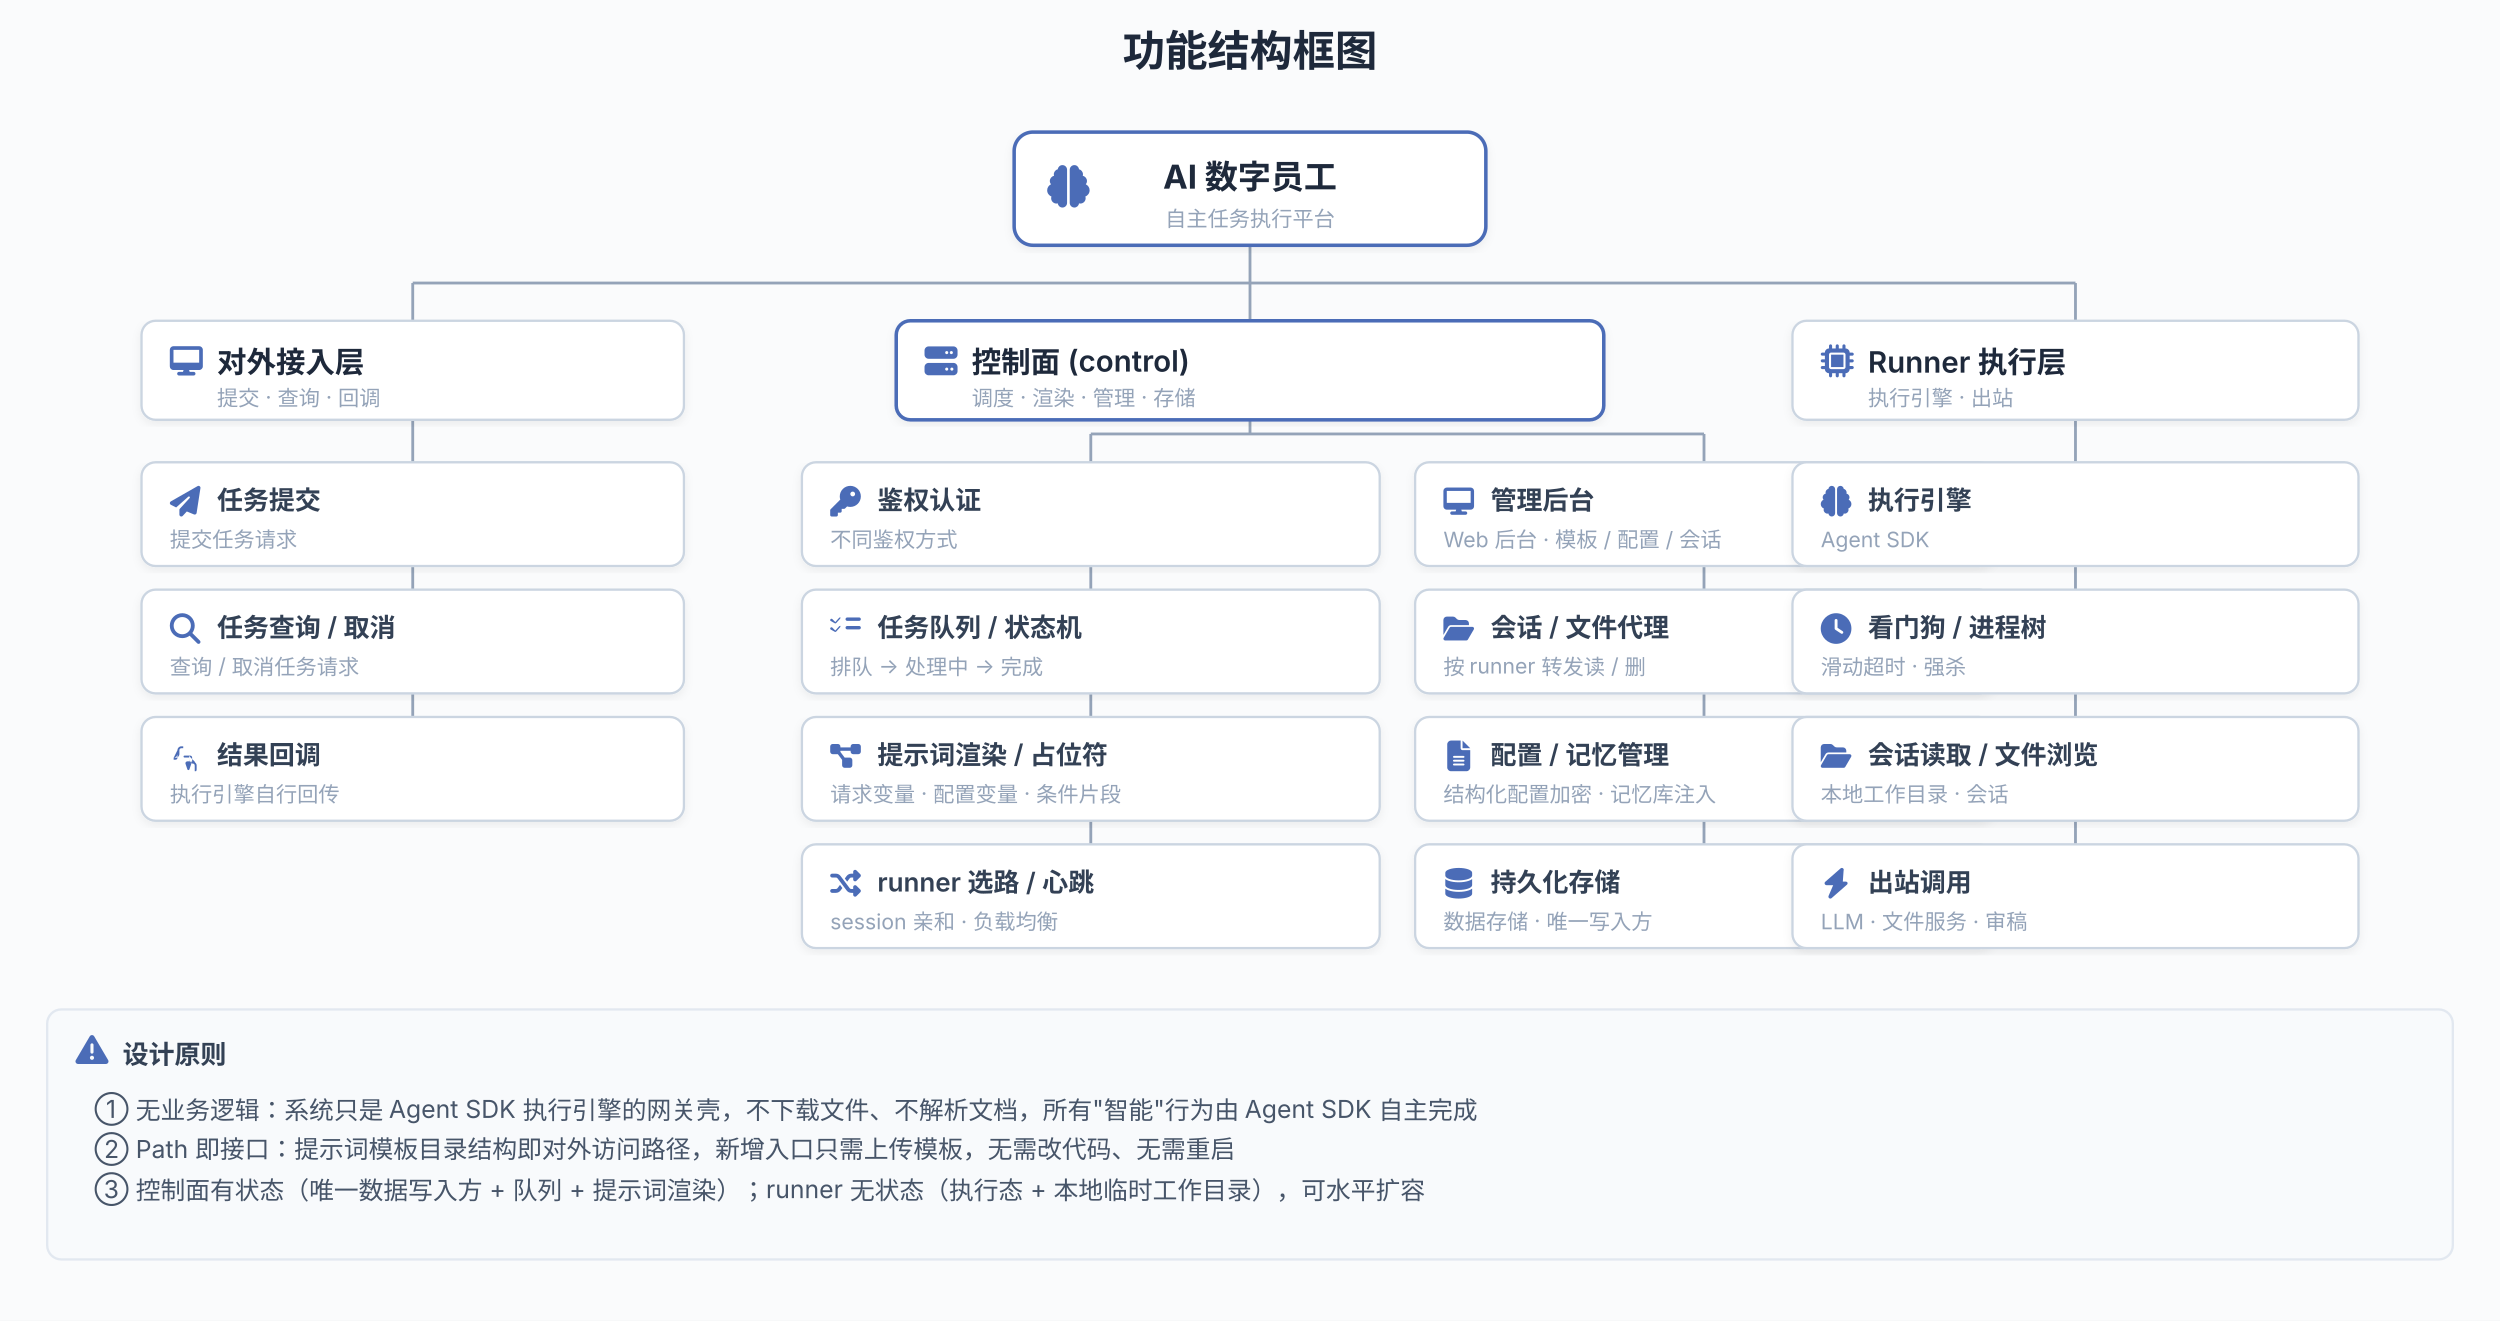
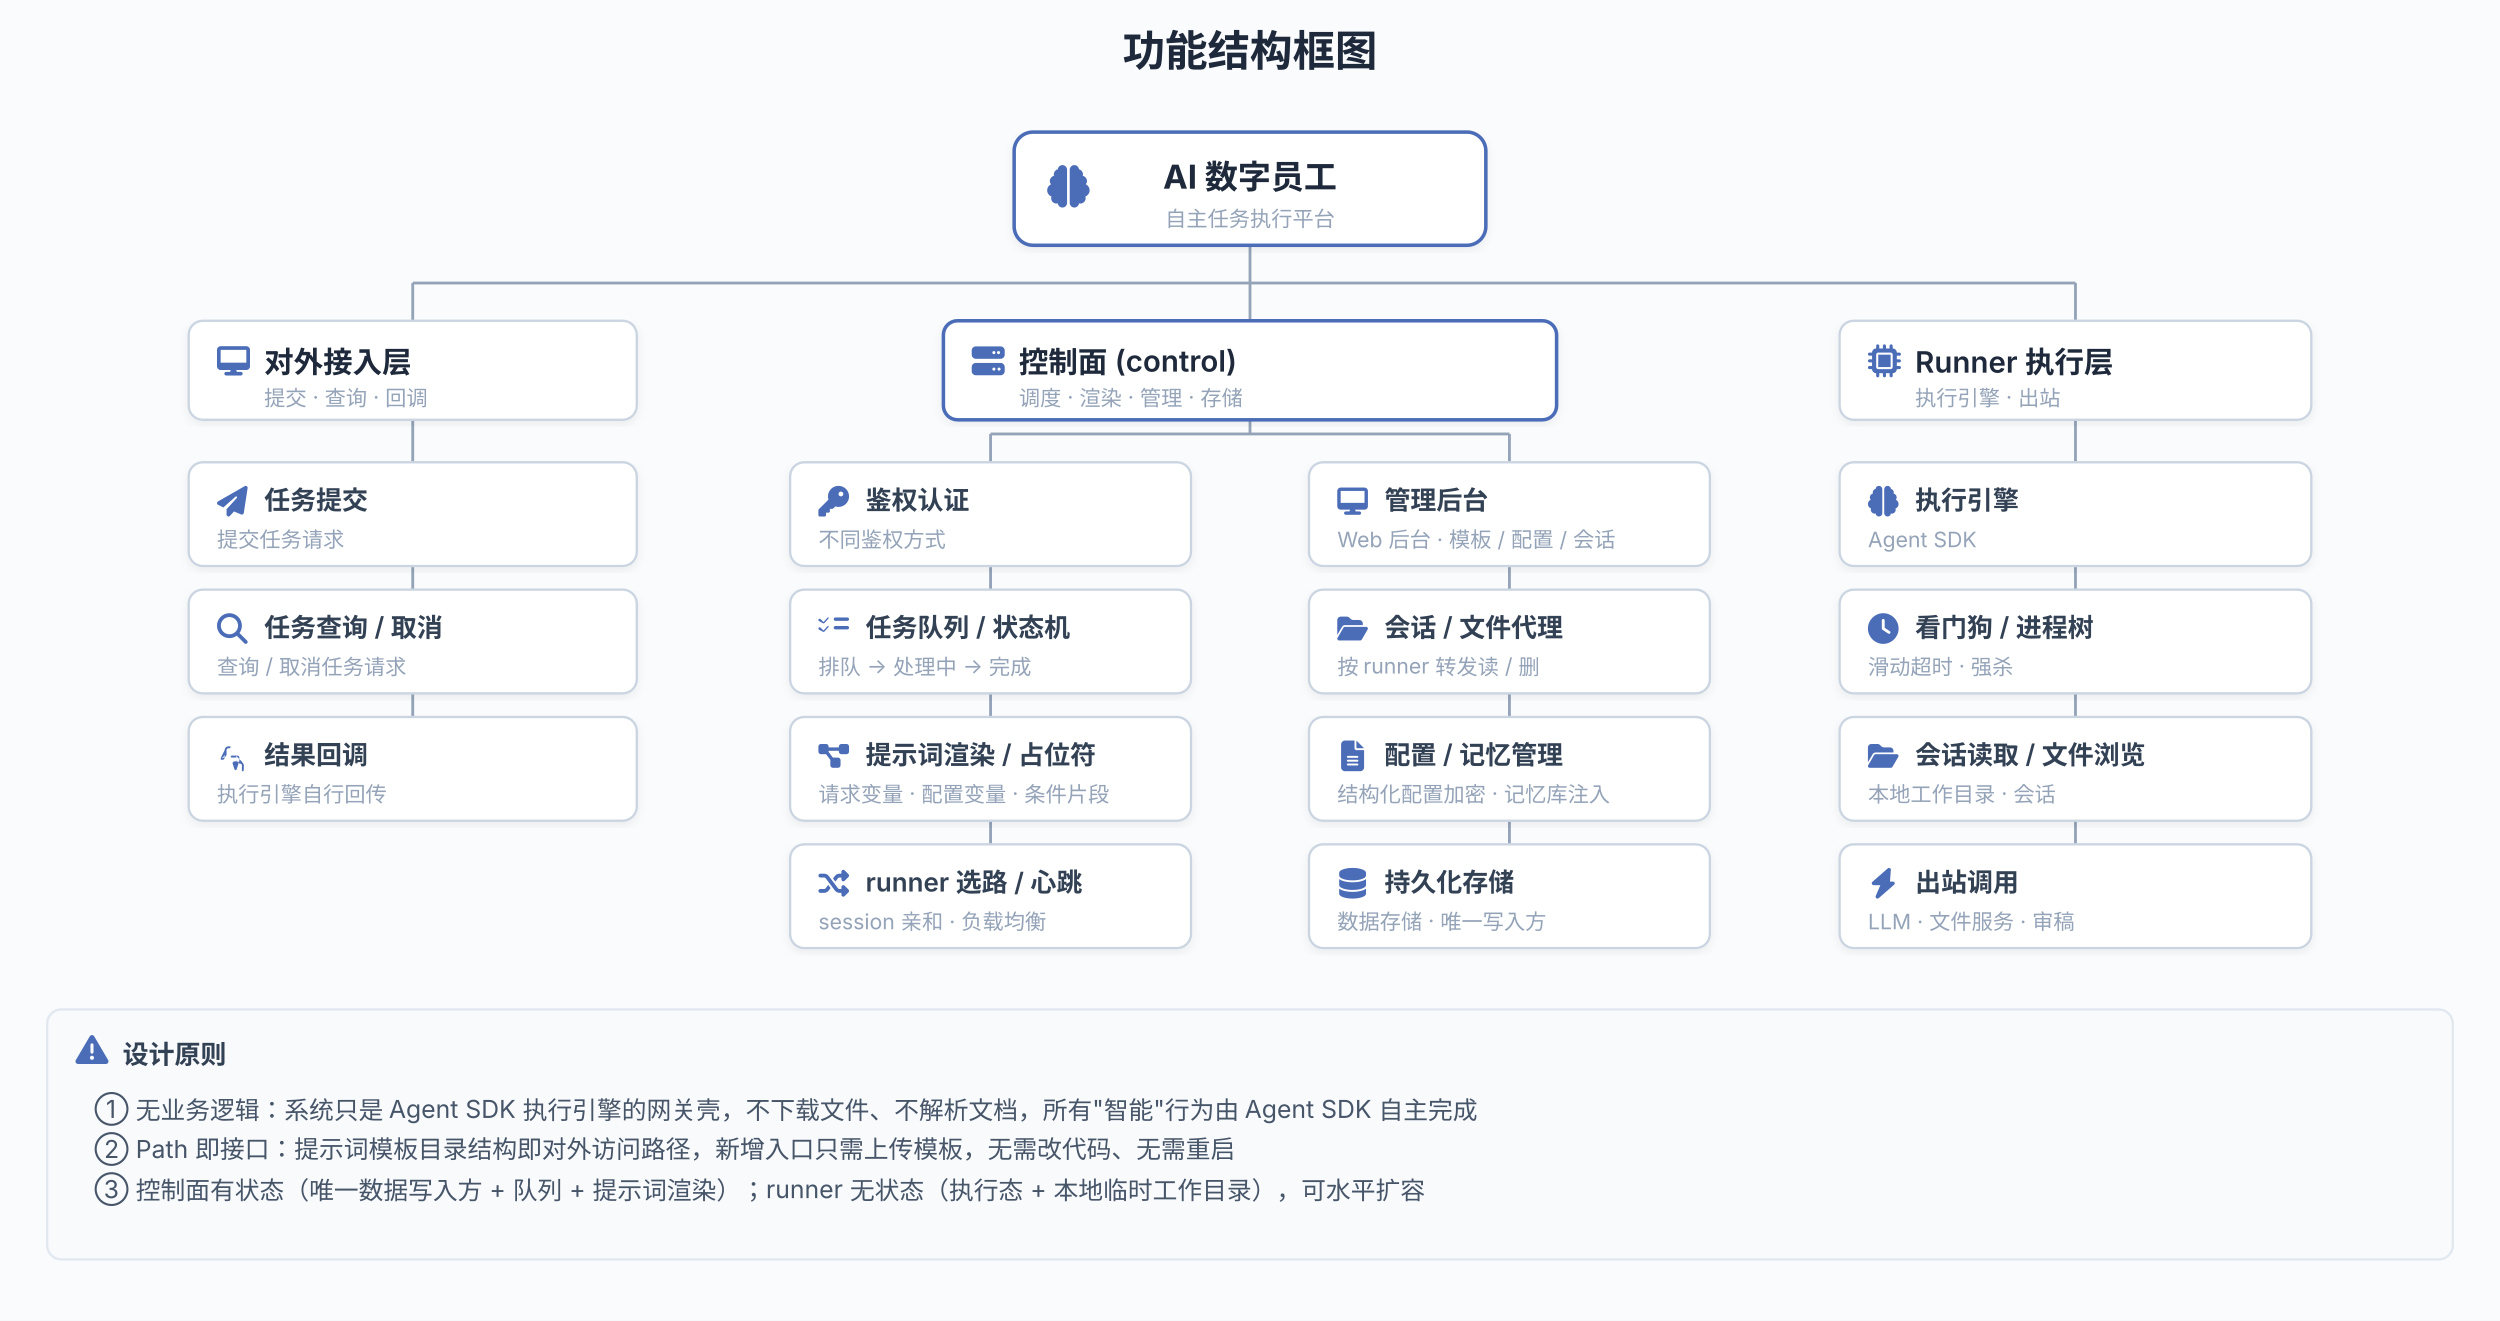
<svg xmlns="http://www.w3.org/2000/svg" viewBox="0 0 1060 560" font-family="system-ui, -apple-system, 'Noto Sans SC', sans-serif">
  <defs>
    <marker id="arr" markerWidth="8" markerHeight="6" refX="8" refY="3" orient="auto">
      <path d="M0,0 L8,3 L0,6 Z" fill="#94a3b8" />
    </marker>
    <filter id="sh" x="-3%" y="-3%" width="110%" height="110%">
      <feDropShadow dx="0" dy="1.5" stdDeviation="2" flood-color="#000" flood-opacity="0.06" />
    </filter>
    <symbol id="fa-desktop" viewBox="0 0 576 512">
      <path d="M64 0C28.7 0 0 28.7 0 64V352c0 35.3 28.7 64 64 64H240l-10.7 32H160c-17.7 0-32 14.3-32 32s14.3 32 32 32H416c17.7 0 32-14.3 32-32s-14.3-32-32-32H346.7L336 416H512c35.3 0 64-28.7 64-64V64c0-35.3-28.7-64-64-64H64zM512 64V288H64V64H512z" />
    </symbol>
    <symbol id="fa-brain" viewBox="0 0 512 512">
      <path d="M184 0c30.9 0 56 25.1 56 56V456c0 30.9-25.1 56-56 56c-28.9 0-52.7-21.9-55.7-50.1c-5.2 1.4-10.7 2.1-16.3 2.1c-35.3 0-64-28.7-64-64c0-7.4 1.3-14.6 3.6-21.2C21.4 367.4 0 338.2 0 304c0-31.9 18.7-59.5 45.8-72.3C37.1 220.8 32 207 32 192c0-30.7 21.6-56.3 50.4-62.6C80.8 123.9 80 118 80 112c0-29.9 20.6-55.1 48.3-62.1C131.3 21.9 155.1 0 184 0zM328 0c28.9 0 52.6 21.9 55.7 49.9c27.8 7 48.3 32.1 48.3 62.1c0 6-.8 11.9-2.4 17.4c28.8 6.2 50.4 31.9 50.4 62.6c0 15-5.1 28.8-13.8 39.7C493.3 244.5 512 272.1 512 304c0 34.2-21.4 63.4-51.6 74.8c2.3 6.6 3.6 13.8 3.6 21.2c0 35.3-28.7 64-64 64c-5.6 0-11.1-.7-16.3-2.1c-3 28.2-26.8 50.1-55.7 50.1c-30.9 0-56-25.1-56-56V56c0-30.9 25.1-56 56-56z" />
    </symbol>
    <symbol id="fa-server" viewBox="0 0 512 512">
      <path d="M64 32C28.7 32 0 60.7 0 96v64c0 35.3 28.7 64 64 64H448c35.3 0 64-28.7 64-64V96c0-35.3-28.7-64-64-64H64zm280 72a24 24 0 1 1 0 48 24 24 0 1 1 0-48zm48 24a24 24 0 1 1 48 0 24 24 0 1 1 -48 0zM64 288c-35.3 0-64 28.7-64 64v64c0 35.3 28.7 64 64 64H448c35.3 0 64-28.7 64-64V352c0-35.3-28.7-64-64-64H64zm280 72a24 24 0 1 1 0 48 24 24 0 1 1 0-48zm56 24a24 24 0 1 1 48 0 24 24 0 1 1 -48 0z" />
    </symbol>
    <symbol id="fa-database" viewBox="0 0 448 512">
      <path d="M448 80v48c0 44.2-100.3 80-224 80S0 172.2 0 128V80C0 35.8 100.3 0 224 0S448 35.8 448 80zM393.2 214.7c20.8-7.4 39.9-16.9 54.8-28.6V288c0 44.2-100.3 80-224 80S0 332.2 0 288V186.1c14.9 11.8 34 21.2 54.8 28.6C99.7 230.7 159.5 240 224 240s124.3-9.3 169.2-25.3zM0 346.1c14.9 11.8 34 21.2 54.8 28.6C99.7 390.7 159.5 400 224 400s124.3-9.3 169.2-25.3c20.8-7.4 39.9-16.9 54.8-28.6V432c0 44.2-100.3 80-224 80S0 476.2 0 432V346.1z" />
    </symbol>
    <symbol id="fa-diagram" viewBox="0 0 576 512">
      <path d="M0 80C0 53.5 21.5 32 48 32h96c26.5 0 48 21.5 48 48V96H384V80c0-26.5 21.5-48 48-48h96c26.5 0 48 21.5 48 48v96c0 26.5-21.5 48-48 48H432c-26.5 0-48-21.5-48-48V160H192v16c0 1.7-.1 3.4-.3 5L272 288h96c26.5 0 48 21.5 48 48v96c0 26.5-21.5 48-48 48H272c-26.5 0-48-21.5-48-48V336c0-1.7 .1-3.4 .3-5L144 224H48c-26.5 0-48-21.5-48-48V80z" />
    </symbol>
    <symbol id="fa-shuffle" viewBox="0 0 512 512">
      <path d="M403.8 34.4c12-5 25.7-2.2 34.9 6.9l64 64c6 6 9.4 14.1 9.4 22.6s-3.4 16.6-9.4 22.6l-64 64c-9.2 9.2-22.9 11.9-34.9 6.9s-19.8-16.6-19.8-29.6V160H352c-10.1 0-19.6 4.7-25.6 12.8L284 229.3 244 176l31.2-41.6C293.3 110.2 321.8 96 352 96h32V64c0-12.9 7.8-24.6 19.8-29.6zM164 282.7L204 336l-31.2 41.6C154.7 401.8 126.2 416 96 416H32c-17.7 0-32-14.3-32-32s14.3-32 32-32H96c10.1 0 19.6-4.7 25.6-12.8L164 282.7zm274.6 188c-9.2 9.2-22.9 11.9-34.9 6.9s-19.8-16.6-19.8-29.6V416H352c-30.2 0-58.7-14.2-76.8-38.4L121.6 172.8c-6-8.1-15.5-12.8-25.6-12.8H32c-17.7 0-32-14.3-32-32s14.3-32 32-32H96c30.2 0 58.7 14.2 76.8 38.4L326.4 339.2c6 8.1 15.5 12.8 25.6 12.8h32V320c0-12.9 7.8-24.6 19.8-29.6s25.7-2.2 34.9 6.9l64 64c6 6 9.4 14.1 9.4 22.6s-3.4 16.6-9.4 22.6l-64 64z" />
    </symbol>
    <symbol id="fa-file-lines" viewBox="0 0 384 512">
      <path d="M64 0C28.7 0 0 28.7 0 64V448c0 35.3 28.7 64 64 64H320c35.3 0 64-28.7 64-64V160H256c-17.7 0-32-14.3-32-32V0H64zM256 0V128H384L256 0zM112 256H272c8.8 0 16 7.2 16 16s-7.2 16-16 16H112c-8.8 0-16-7.2-16-16s7.2-16 16-16zm0 64H272c8.8 0 16 7.2 16 16s-7.2 16-16 16H112c-8.8 0-16-7.2-16-16s7.2-16 16-16zm0 64H272c8.8 0 16 7.2 16 16s-7.2 16-16 16H112c-8.8 0-16-7.2-16-16s7.2-16 16-16z" />
    </symbol>
    <symbol id="fa-magnifying-glass" viewBox="0 0 512 512">
      <path d="M416 208c0 45.9-14.9 88.3-40 122.7L502.6 457.4c12.5 12.5 12.5 32.8 0 45.3s-32.8 12.5-45.3 0L330.7 376c-34.4 25.2-76.8 40-122.7 40C93.1 416 0 322.9 0 208S93.1 0 208 0S416 93.1 416 208zM208 352a144 144 0 1 0 0-288 144 144 0 1 0 0 288z" />
    </symbol>
    <symbol id="fa-paper-plane" viewBox="0 0 512 512">
      <path d="M498.1 5.6c10.1 7 15.4 19.1 13.5 31.2l-64 416c-1.5 9.7-7.4 18.2-16 23s-18.9 5.4-28 1.6L284 427.7l-68.5 74.1c-8.9 9.7-22.9 12.9-35.2 8.1S160 493.2 160 480V396.4c0-4 1.5-7.8 4.2-10.7L331.8 202.8c5.8-6.3 5.6-16-.4-22s-15.7-6.4-22-.7L106 360.8 17.7 316.6C7.1 311.3 .3 300.7 0 288.9s5.9-22.8 16.1-28.7l448-256c10.7-6.1 23.9-5.5 34 1.4z" />
    </symbol>
    <symbol id="fa-microchip" viewBox="0 0 512 512">
      <path d="M176 24c0-13.3-10.7-24-24-24s-24 10.7-24 24V64c-35.3 0-64 28.7-64 64H24c-13.3 0-24 10.7-24 24s10.7 24 24 24H64v56H24c-13.3 0-24 10.7-24 24s10.7 24 24 24H64v56H24c-13.3 0-24 10.7-24 24s10.7 24 24 24H64c0 35.3 28.7 64 64 64v40c0 13.3 10.7 24 24 24s24-10.7 24-24V448h56v40c0 13.3 10.7 24 24 24s24-10.7 24-24V448h56v40c0 13.3 10.7 24 24 24s24-10.7 24-24V448c35.3 0 64-28.7 64-64h40c13.3 0 24-10.7 24-24s-10.7-24-24-24H448V280h40c13.3 0 24-10.7 24-24s-10.7-24-24-24H448V176h40c13.3 0 24-10.7 24-24s-10.7-24-24-24H448c0-35.3-28.7-64-64-64V24c0-13.3-10.7-24-24-24s-24 10.7-24 24V64H280V24c0-13.3-10.7-24-24-24s-24 10.7-24 24V64H176V24zM160 128H352c17.7 0 32 14.3 32 32V352c0 17.7-14.3 32-32 32H160c-17.7 0-32-14.3-32-32V160c0-17.7 14.3-32 32-32zm192 32H160V352H352V160z" />
    </symbol>
    <symbol id="fa-key" viewBox="0 0 512 512">
      <path d="M336 352c97.2 0 176-78.8 176-176S433.2 0 336 0S160 78.8 160 176c0 18.7 2.9 36.8 8.3 53.7L7 391c-4.5 4.5-7 10.6-7 17v80c0 13.3 10.7 24 24 24h80c13.3 0 24-10.7 24-24V448h40c13.3 0 24-10.7 24-24V384h40c6.4 0 12.5-2.5 17-7l33.3-33.3c16.9 5.4 35 8.3 53.7 8.3zM376 96a40 40 0 1 1 0 80 40 40 0 1 1 0-80z" />
    </symbol>
    <symbol id="fa-list-check" viewBox="0 0 576 512">
      <path d="M184.1 38.2c9.9 8.9 10.7 24 1.8 33.9l-72 80c-4.4 4.9-10.6 7.8-17.2 7.9s-12.9-2.4-17.6-7L7 113C-2.3 103.6-2.3 88.4 7 79s24.6-9.4 33.9 0l55.1 55.1 71.1-79c8.9-9.9 24-10.7 33.9-1.8zm0 160c9.9 8.9 10.7 24 1.8 33.9l-72 80c-4.4 4.9-10.6 7.8-17.2 7.9s-12.9-2.4-17.6-7L7 273c-9.4-9.4-9.4-24.6 0-33.9s24.6-9.4 33.9 0l55.1 55.1 71.1-79c8.9-9.9 24-10.7 33.9-1.8zM288 80c0 17.7 14.3 32 32 32h224c17.7 0 32-14.3 32-32s-14.3-32-32-32H320c-17.7 0-32 14.3-32 32zm0 160c0 17.7 14.3 32 32 32h224c17.7 0 32-14.3 32-32s-14.3-32-32-32H320c-17.7 0-32 14.3-32 32z" />
    </symbol>
    <symbol id="fa-clock" viewBox="0 0 512 512">
      <path d="M256 0a256 256 0 1 1 0 512A256 256 0 1 1 256 0zM232 120V256c0 8 4 15.5 10.7 20l96 64c11 7.4 25.9 4.4 33.3-6.7s4.4-25.9-6.7-33.3L280 243.2V120c0-13.3-10.7-24-24-24s-24 10.7-24 24z" />
    </symbol>
    <symbol id="fa-bolt" viewBox="0 0 448 512">
      <path d="M349.4 44.6c5.9-13.7 1.5-29.7-10.6-38.5s-28.6-8-39.9 1.8l-256 224c-10 8.8-13.6 22.9-8.9 34.9S50.7 288 64 288H175.5L98.6 467.4c-5.9 13.7-1.5 29.7 10.6 38.5s28.6 8 39.9-1.8l256-224c10-8.8 13.6-22.9 8.9-34.9s-16.6-16.6-29.9-17H336.5L349.4 44.6z" />
    </symbol>
    <symbol id="fa-folder-open" viewBox="0 0 576 512">
      <path d="M88.7 223.8L0 375.8V96C0 60.7 28.7 32 64 32H181.5c17 0 33.3 6.7 45.3 18.7l26.5 26.5c12 12 28.3 18.7 45.3 18.7H416c35.3 0 64 28.7 64 64v32H144c-22.8 0-43.8 12.1-55.3 31.8zm27.6 16.1C122.1 230 132.6 224 144 224H544c11.5 0 22 6.1 27.7 16.1s5.7 22.2-.1 32.1l-112 192C453.9 474 443.4 480 432 480H32c-11.5 0-22-6.1-27.7-16.1s-5.7-22.2 .1-32.1l112-192z" />
    </symbol>
    <symbol id="fa-route" viewBox="0 0 512 512">
      <path d="M320 256l96 96c4.6 4.6 5.9 11.5 3.5 17.4s-8.3 9.9-14.8 9.9l-32 0 0-96c0-17.7-14.3-32-32-32l-96 0c-8.8 0-16 7.2-16 16s7.2 16 16 16l80 0 0 64-32 0c-9.7 0-18.8 4.4-25 11.9s-8.5 16.7-6.5 25.9l32 96c2.5 7.5 9.4 12.4 17.2 12.4s14.7-4.9 17.2-12.4l32-96c2-9.2 1.1-18.7-6.5-25.9s-15.3-11.9-25-11.9zM416 416c0-17.7-14.3-32-32-32l-32 0 0-32 32 0c35.3 0 64 28.7 64 64l0 64c0 35.3-28.7 64-64 64l-32 0 0 32 32 0c17.7 0 32-14.3 32-32l0-128zM64 288c35.3 0 64-28.7 64-64l0-64c0-35.3 28.7-64 64-64l32 0 0 32-32 0c-17.7 0-32 14.3-32 32l0 64c0 35.3-28.7 64-64 64l-32 0 0 32 32 0c17.7 0 32-14.3 32-32l0-128z" />
    </symbol>
    <symbol id="fa-warn" viewBox="0 0 512 512">
      <path d="M256 32c14.2 0 27.3 7.5 34.5 19.8l216 368c7.3 12.4 7.3 27.7 .2 40.1S486.3 480 472 480H40c-14.3 0-27.6-7.7-34.7-20.1s-7-27.8 .2-40.1l216-368C228.7 39.5 241.8 32 256 32zm0 128c-13.3 0-24 10.7-24 24V296c0 13.3 10.7 24 24 24s24-10.7 24-24V184c0-13.3-10.7-24-24-24zm32 224a32 32 0 1 0 -64 0 32 32 0 1 0 64 0z" />
    </symbol>
  </defs>
  <rect width="1060" height="560" fill="#fafbfc" />
  <text x="530" y="28" text-anchor="middle" fill="#1e293b" font-size="18" font-weight="700">功能结构框图</text>
  <g stroke="#94a3b8" stroke-width="1.2" fill="none">
    <line x1="530" y1="104" x2="530" y2="120" />
    <line x1="175" y1="120" x2="880" y2="120" />
    <line x1="175" y1="120" x2="175" y2="136" />
    <line x1="530" y1="120" x2="530" y2="136" />
    <line x1="880" y1="120" x2="880" y2="136" />
    <line x1="175" y1="178" x2="175" y2="326" />
    <line x1="880" y1="178" x2="880" y2="380" />
    <line x1="530" y1="178" x2="530" y2="184" />
-     <line x1="462.5" y1="184" x2="722.5" y2="184" />
-     <line x1="462.5" y1="184" x2="462.5" y2="380" />
-     <line x1="722.5" y1="184" x2="722.5" y2="380" />
+     <line x1="420" y1="184" x2="640" y2="184" />
+     <line x1="420" y1="184" x2="420" y2="380" />
+     <line x1="640" y1="184" x2="640" y2="380" />
  </g>
  <g filter="url(#sh)">
    <rect x="430" y="56" width="200" height="48" rx="8" fill="#fff" stroke="#4b6cb7" stroke-width="1.5" />
  </g>
  <use href="#fa-brain" x="444" y="70" width="18" height="18" fill="#4b6cb7" />
  <text x="530" y="80" text-anchor="middle" fill="#1e293b" font-size="14" font-weight="700">AI 数字员工</text>
  <text x="530" y="96" text-anchor="middle" fill="#94a3b8" font-size="9">自主任务执行平台</text>
  <g filter="url(#sh)">
-     <rect x="60" y="136" width="230" height="42" rx="6" fill="#fff" stroke="#cbd5e1" stroke-width="1" />
+     <rect x="80" y="136" width="190" height="42" rx="6" fill="#fff" stroke="#cbd5e1" stroke-width="1" />
  </g>
-   <use href="#fa-desktop" x="72" y="146" width="14" height="14" fill="#4b6cb7" />
-   <text x="92" y="158" fill="#1e293b" font-size="12.5" font-weight="600">对外接入层</text>
-   <text x="92" y="172" fill="#94a3b8" font-size="9">提交 · 查询 · 回调</text>
+   <use href="#fa-desktop" x="92" y="146" width="14" height="14" fill="#4b6cb7" />
+   <text x="112" y="158" fill="#1e293b" font-size="12.5" font-weight="600">对外接入层</text>
+   <text x="112" y="172" fill="#94a3b8" font-size="9">提交 · 查询 · 回调</text>
  <g filter="url(#sh)">
-     <rect x="380" y="136" width="300" height="42" rx="6" fill="#fff" stroke="#4b6cb7" stroke-width="1.5" />
+     <rect x="400" y="136" width="260" height="42" rx="6" fill="#fff" stroke="#4b6cb7" stroke-width="1.5" />
  </g>
-   <use href="#fa-server" x="392" y="146" width="14" height="14" fill="#4b6cb7" />
-   <text x="412" y="158" fill="#1e293b" font-size="12.5" font-weight="600">控制面 (control)</text>
-   <text x="412" y="172" fill="#94a3b8" font-size="9">调度 · 渲染 · 管理 · 存储</text>
+   <use href="#fa-server" x="412" y="146" width="14" height="14" fill="#4b6cb7" />
+   <text x="432" y="158" fill="#1e293b" font-size="12.5" font-weight="600">控制面 (control)</text>
+   <text x="432" y="172" fill="#94a3b8" font-size="9">调度 · 渲染 · 管理 · 存储</text>
  <g filter="url(#sh)">
-     <rect x="760" y="136" width="240" height="42" rx="6" fill="#fff" stroke="#cbd5e1" stroke-width="1" />
+     <rect x="780" y="136" width="200" height="42" rx="6" fill="#fff" stroke="#cbd5e1" stroke-width="1" />
  </g>
-   <use href="#fa-microchip" x="772" y="146" width="14" height="14" fill="#4b6cb7" />
-   <text x="792" y="158" fill="#1e293b" font-size="12.5" font-weight="600">Runner 执行层</text>
-   <text x="792" y="172" fill="#94a3b8" font-size="9">执行引擎 · 出站</text>
+   <use href="#fa-microchip" x="792" y="146" width="14" height="14" fill="#4b6cb7" />
+   <text x="812" y="158" fill="#1e293b" font-size="12.5" font-weight="600">Runner 执行层</text>
+   <text x="812" y="172" fill="#94a3b8" font-size="9">执行引擎 · 出站</text>
  <g filter="url(#sh)">
-     <rect x="60" y="196" width="230" height="44" rx="6" fill="#fff" stroke="#cbd5e1" stroke-width="1" />
+     <rect x="80" y="196" width="190" height="44" rx="6" fill="#fff" stroke="#cbd5e1" stroke-width="1" />
  </g>
-   <use href="#fa-paper-plane" x="72" y="206" width="13" height="13" fill="#4b6cb7" />
-   <text x="92" y="216" fill="#334155" font-size="11" font-weight="600">任务提交</text>
-   <text x="72" y="232" fill="#94a3b8" font-size="9">提交任务请求</text>
+   <use href="#fa-paper-plane" x="92" y="206" width="13" height="13" fill="#4b6cb7" />
+   <text x="112" y="216" fill="#334155" font-size="11" font-weight="600">任务提交</text>
+   <text x="92" y="232" fill="#94a3b8" font-size="9">提交任务请求</text>
  <g filter="url(#sh)">
-     <rect x="60" y="250" width="230" height="44" rx="6" fill="#fff" stroke="#cbd5e1" stroke-width="1" />
+     <rect x="80" y="250" width="190" height="44" rx="6" fill="#fff" stroke="#cbd5e1" stroke-width="1" />
  </g>
-   <use href="#fa-magnifying-glass" x="72" y="260" width="13" height="13" fill="#4b6cb7" />
-   <text x="92" y="270" fill="#334155" font-size="11" font-weight="600">任务查询 / 取消</text>
-   <text x="72" y="286" fill="#94a3b8" font-size="9">查询 / 取消任务请求</text>
+   <use href="#fa-magnifying-glass" x="92" y="260" width="13" height="13" fill="#4b6cb7" />
+   <text x="112" y="270" fill="#334155" font-size="11" font-weight="600">任务查询 / 取消</text>
+   <text x="92" y="286" fill="#94a3b8" font-size="9">查询 / 取消任务请求</text>
  <g filter="url(#sh)">
-     <rect x="60" y="304" width="230" height="44" rx="6" fill="#fff" stroke="#cbd5e1" stroke-width="1" />
+     <rect x="80" y="304" width="190" height="44" rx="6" fill="#fff" stroke="#cbd5e1" stroke-width="1" />
  </g>
-   <use href="#fa-route" x="72" y="314" width="13" height="13" fill="#4b6cb7" />
-   <text x="92" y="324" fill="#334155" font-size="11" font-weight="600">结果回调</text>
-   <text x="72" y="340" fill="#94a3b8" font-size="9">执行引擎自行回传</text>
+   <use href="#fa-route" x="92" y="314" width="13" height="13" fill="#4b6cb7" />
+   <text x="112" y="324" fill="#334155" font-size="11" font-weight="600">结果回调</text>
+   <text x="92" y="340" fill="#94a3b8" font-size="9">执行引擎自行回传</text>
  <g filter="url(#sh)">
-     <rect x="340" y="196" width="245" height="44" rx="6" fill="#fff" stroke="#cbd5e1" stroke-width="1" />
+     <rect x="335" y="196" width="170" height="44" rx="6" fill="#fff" stroke="#cbd5e1" stroke-width="1" />
  </g>
-   <use href="#fa-key" x="352" y="206" width="13" height="13" fill="#4b6cb7" />
-   <text x="372" y="216" fill="#334155" font-size="11" font-weight="600">鉴权认证</text>
-   <text x="352" y="232" fill="#94a3b8" font-size="9">不同鉴权方式</text>
+   <use href="#fa-key" x="347" y="206" width="13" height="13" fill="#4b6cb7" />
+   <text x="367" y="216" fill="#334155" font-size="11" font-weight="600">鉴权认证</text>
+   <text x="347" y="232" fill="#94a3b8" font-size="9">不同鉴权方式</text>
  <g filter="url(#sh)">
-     <rect x="340" y="250" width="245" height="44" rx="6" fill="#fff" stroke="#cbd5e1" stroke-width="1" />
+     <rect x="335" y="250" width="170" height="44" rx="6" fill="#fff" stroke="#cbd5e1" stroke-width="1" />
  </g>
-   <use href="#fa-list-check" x="352" y="260" width="13" height="13" fill="#4b6cb7" />
-   <text x="372" y="270" fill="#334155" font-size="11" font-weight="600">任务队列 / 状态机</text>
-   <text x="352" y="286" fill="#94a3b8" font-size="9">排队 → 处理中 → 完成</text>
+   <use href="#fa-list-check" x="347" y="260" width="13" height="13" fill="#4b6cb7" />
+   <text x="367" y="270" fill="#334155" font-size="11" font-weight="600">任务队列 / 状态机</text>
+   <text x="347" y="286" fill="#94a3b8" font-size="9">排队 → 处理中 → 完成</text>
  <g filter="url(#sh)">
-     <rect x="340" y="304" width="245" height="44" rx="6" fill="#fff" stroke="#cbd5e1" stroke-width="1" />
+     <rect x="335" y="304" width="170" height="44" rx="6" fill="#fff" stroke="#cbd5e1" stroke-width="1" />
  </g>
-   <use href="#fa-diagram" x="352" y="314" width="13" height="13" fill="#4b6cb7" />
-   <text x="372" y="324" fill="#334155" font-size="11" font-weight="600">提示词渲染 / 占位符</text>
-   <text x="352" y="340" fill="#94a3b8" font-size="9">请求变量 · 配置变量 · 条件片段</text>
+   <use href="#fa-diagram" x="347" y="314" width="13" height="13" fill="#4b6cb7" />
+   <text x="367" y="324" fill="#334155" font-size="11" font-weight="600">提示词渲染 / 占位符</text>
+   <text x="347" y="340" fill="#94a3b8" font-size="9">请求变量 · 配置变量 · 条件片段</text>
  <g filter="url(#sh)">
-     <rect x="340" y="358" width="245" height="44" rx="6" fill="#fff" stroke="#cbd5e1" stroke-width="1" />
+     <rect x="335" y="358" width="170" height="44" rx="6" fill="#fff" stroke="#cbd5e1" stroke-width="1" />
  </g>
-   <use href="#fa-shuffle" x="352" y="368" width="13" height="13" fill="#4b6cb7" />
-   <text x="372" y="378" fill="#334155" font-size="11" font-weight="600">runner 选路 / 心跳</text>
-   <text x="352" y="394" fill="#94a3b8" font-size="9">session 亲和 · 负载均衡</text>
+   <use href="#fa-shuffle" x="347" y="368" width="13" height="13" fill="#4b6cb7" />
+   <text x="367" y="378" fill="#334155" font-size="11" font-weight="600">runner 选路 / 心跳</text>
+   <text x="347" y="394" fill="#94a3b8" font-size="9">session 亲和 · 负载均衡</text>
  <g filter="url(#sh)">
-     <rect x="600" y="196" width="245" height="44" rx="6" fill="#fff" stroke="#cbd5e1" stroke-width="1" />
+     <rect x="555" y="196" width="170" height="44" rx="6" fill="#fff" stroke="#cbd5e1" stroke-width="1" />
  </g>
-   <use href="#fa-desktop" x="612" y="206" width="13" height="13" fill="#4b6cb7" />
-   <text x="632" y="216" fill="#334155" font-size="11" font-weight="600">管理后台</text>
-   <text x="612" y="232" fill="#94a3b8" font-size="9">Web 后台 · 模板 / 配置 / 会话</text>
+   <use href="#fa-desktop" x="567" y="206" width="13" height="13" fill="#4b6cb7" />
+   <text x="587" y="216" fill="#334155" font-size="11" font-weight="600">管理后台</text>
+   <text x="567" y="232" fill="#94a3b8" font-size="9">Web 后台 · 模板 / 配置 / 会话</text>
  <g filter="url(#sh)">
-     <rect x="600" y="250" width="245" height="44" rx="6" fill="#fff" stroke="#cbd5e1" stroke-width="1" />
+     <rect x="555" y="250" width="170" height="44" rx="6" fill="#fff" stroke="#cbd5e1" stroke-width="1" />
  </g>
-   <use href="#fa-folder-open" x="612" y="260" width="13" height="13" fill="#4b6cb7" />
-   <text x="632" y="270" fill="#334155" font-size="11" font-weight="600">会话 / 文件代理</text>
-   <text x="612" y="286" fill="#94a3b8" font-size="9">按 runner 转发读 / 删</text>
+   <use href="#fa-folder-open" x="567" y="260" width="13" height="13" fill="#4b6cb7" />
+   <text x="587" y="270" fill="#334155" font-size="11" font-weight="600">会话 / 文件代理</text>
+   <text x="567" y="286" fill="#94a3b8" font-size="9">按 runner 转发读 / 删</text>
  <g filter="url(#sh)">
-     <rect x="600" y="304" width="245" height="44" rx="6" fill="#fff" stroke="#cbd5e1" stroke-width="1" />
+     <rect x="555" y="304" width="170" height="44" rx="6" fill="#fff" stroke="#cbd5e1" stroke-width="1" />
  </g>
-   <use href="#fa-file-lines" x="612" y="314" width="13" height="13" fill="#4b6cb7" />
-   <text x="632" y="324" fill="#334155" font-size="11" font-weight="600">配置 / 记忆管理</text>
-   <text x="612" y="340" fill="#94a3b8" font-size="9">结构化配置加密 · 记忆库注入</text>
+   <use href="#fa-file-lines" x="567" y="314" width="13" height="13" fill="#4b6cb7" />
+   <text x="587" y="324" fill="#334155" font-size="11" font-weight="600">配置 / 记忆管理</text>
+   <text x="567" y="340" fill="#94a3b8" font-size="9">结构化配置加密 · 记忆库注入</text>
  <g filter="url(#sh)">
-     <rect x="600" y="358" width="245" height="44" rx="6" fill="#fff" stroke="#cbd5e1" stroke-width="1" />
+     <rect x="555" y="358" width="170" height="44" rx="6" fill="#fff" stroke="#cbd5e1" stroke-width="1" />
  </g>
-   <use href="#fa-database" x="612" y="368" width="13" height="13" fill="#4b6cb7" />
-   <text x="632" y="378" fill="#334155" font-size="11" font-weight="600">持久化存储</text>
-   <text x="612" y="394" fill="#94a3b8" font-size="9">数据存储 · 唯一写入方</text>
+   <use href="#fa-database" x="567" y="368" width="13" height="13" fill="#4b6cb7" />
+   <text x="587" y="378" fill="#334155" font-size="11" font-weight="600">持久化存储</text>
+   <text x="567" y="394" fill="#94a3b8" font-size="9">数据存储 · 唯一写入方</text>
  <g filter="url(#sh)">
-     <rect x="760" y="196" width="240" height="44" rx="6" fill="#fff" stroke="#cbd5e1" stroke-width="1" />
+     <rect x="780" y="196" width="200" height="44" rx="6" fill="#fff" stroke="#cbd5e1" stroke-width="1" />
  </g>
-   <use href="#fa-brain" x="772" y="206" width="13" height="13" fill="#4b6cb7" />
-   <text x="792" y="216" fill="#334155" font-size="11" font-weight="600">执行引擎</text>
-   <text x="772" y="232" fill="#94a3b8" font-size="9">Agent SDK</text>
+   <use href="#fa-brain" x="792" y="206" width="13" height="13" fill="#4b6cb7" />
+   <text x="812" y="216" fill="#334155" font-size="11" font-weight="600">执行引擎</text>
+   <text x="792" y="232" fill="#94a3b8" font-size="9">Agent SDK</text>
  <g filter="url(#sh)">
-     <rect x="760" y="250" width="240" height="44" rx="6" fill="#fff" stroke="#cbd5e1" stroke-width="1" />
+     <rect x="780" y="250" width="200" height="44" rx="6" fill="#fff" stroke="#cbd5e1" stroke-width="1" />
  </g>
-   <use href="#fa-clock" x="772" y="260" width="13" height="13" fill="#4b6cb7" />
-   <text x="792" y="270" fill="#334155" font-size="11" font-weight="600">看门狗 / 进程树</text>
-   <text x="772" y="286" fill="#94a3b8" font-size="9">滑动超时 · 强杀</text>
+   <use href="#fa-clock" x="792" y="260" width="13" height="13" fill="#4b6cb7" />
+   <text x="812" y="270" fill="#334155" font-size="11" font-weight="600">看门狗 / 进程树</text>
+   <text x="792" y="286" fill="#94a3b8" font-size="9">滑动超时 · 强杀</text>
  <g filter="url(#sh)">
-     <rect x="760" y="304" width="240" height="44" rx="6" fill="#fff" stroke="#cbd5e1" stroke-width="1" />
+     <rect x="780" y="304" width="200" height="44" rx="6" fill="#fff" stroke="#cbd5e1" stroke-width="1" />
  </g>
-   <use href="#fa-folder-open" x="772" y="314" width="13" height="13" fill="#4b6cb7" />
-   <text x="792" y="324" fill="#334155" font-size="11" font-weight="600">会话读取 / 文件浏览</text>
-   <text x="772" y="340" fill="#94a3b8" font-size="9">本地工作目录 · 会话</text>
+   <use href="#fa-folder-open" x="792" y="314" width="13" height="13" fill="#4b6cb7" />
+   <text x="812" y="324" fill="#334155" font-size="11" font-weight="600">会话读取 / 文件浏览</text>
+   <text x="792" y="340" fill="#94a3b8" font-size="9">本地工作目录 · 会话</text>
  <g filter="url(#sh)">
-     <rect x="760" y="358" width="240" height="44" rx="6" fill="#fff" stroke="#cbd5e1" stroke-width="1" />
+     <rect x="780" y="358" width="200" height="44" rx="6" fill="#fff" stroke="#cbd5e1" stroke-width="1" />
  </g>
-   <use href="#fa-bolt" x="772" y="368" width="13" height="13" fill="#4b6cb7" />
-   <text x="792" y="378" fill="#334155" font-size="11" font-weight="600">出站调用</text>
-   <text x="772" y="394" fill="#94a3b8" font-size="9">LLM · 文件服务 · 审稿</text>
+   <use href="#fa-bolt" x="792" y="368" width="13" height="13" fill="#4b6cb7" />
+   <text x="812" y="378" fill="#334155" font-size="11" font-weight="600">出站调用</text>
+   <text x="792" y="394" fill="#94a3b8" font-size="9">LLM · 文件服务 · 审稿</text>
  <rect x="20" y="428" width="1020" height="106" rx="6" fill="#f8fafc" stroke="#e2e8f0" stroke-width="1" />
  <use href="#fa-warn" x="32" y="438" width="14" height="14" fill="#4b6cb7" />
  <text x="52" y="451" fill="#334155" font-size="11" font-weight="600">设计原则</text>
  <text x="40" y="474" fill="#475569" font-size="10.5">
    <tspan x="40" dy="0">① 无业务逻辑：系统只是 Agent SDK 执行引擎的网关壳，不下载文件、不解析文档，所有"智能"行为由 Agent SDK 自主完成</tspan>
    <tspan x="40" dy="17">② Path 即接口：提示词模板目录结构即对外访问路径，新增入口只需上传模板，无需改代码、无需重启</tspan>
    <tspan x="40" dy="17">③ 控制面有状态（唯一数据写入方 + 队列 + 提示词渲染）；runner 无状态（执行态 + 本地临时工作目录），可水平扩容</tspan>
  </text>
</svg>
